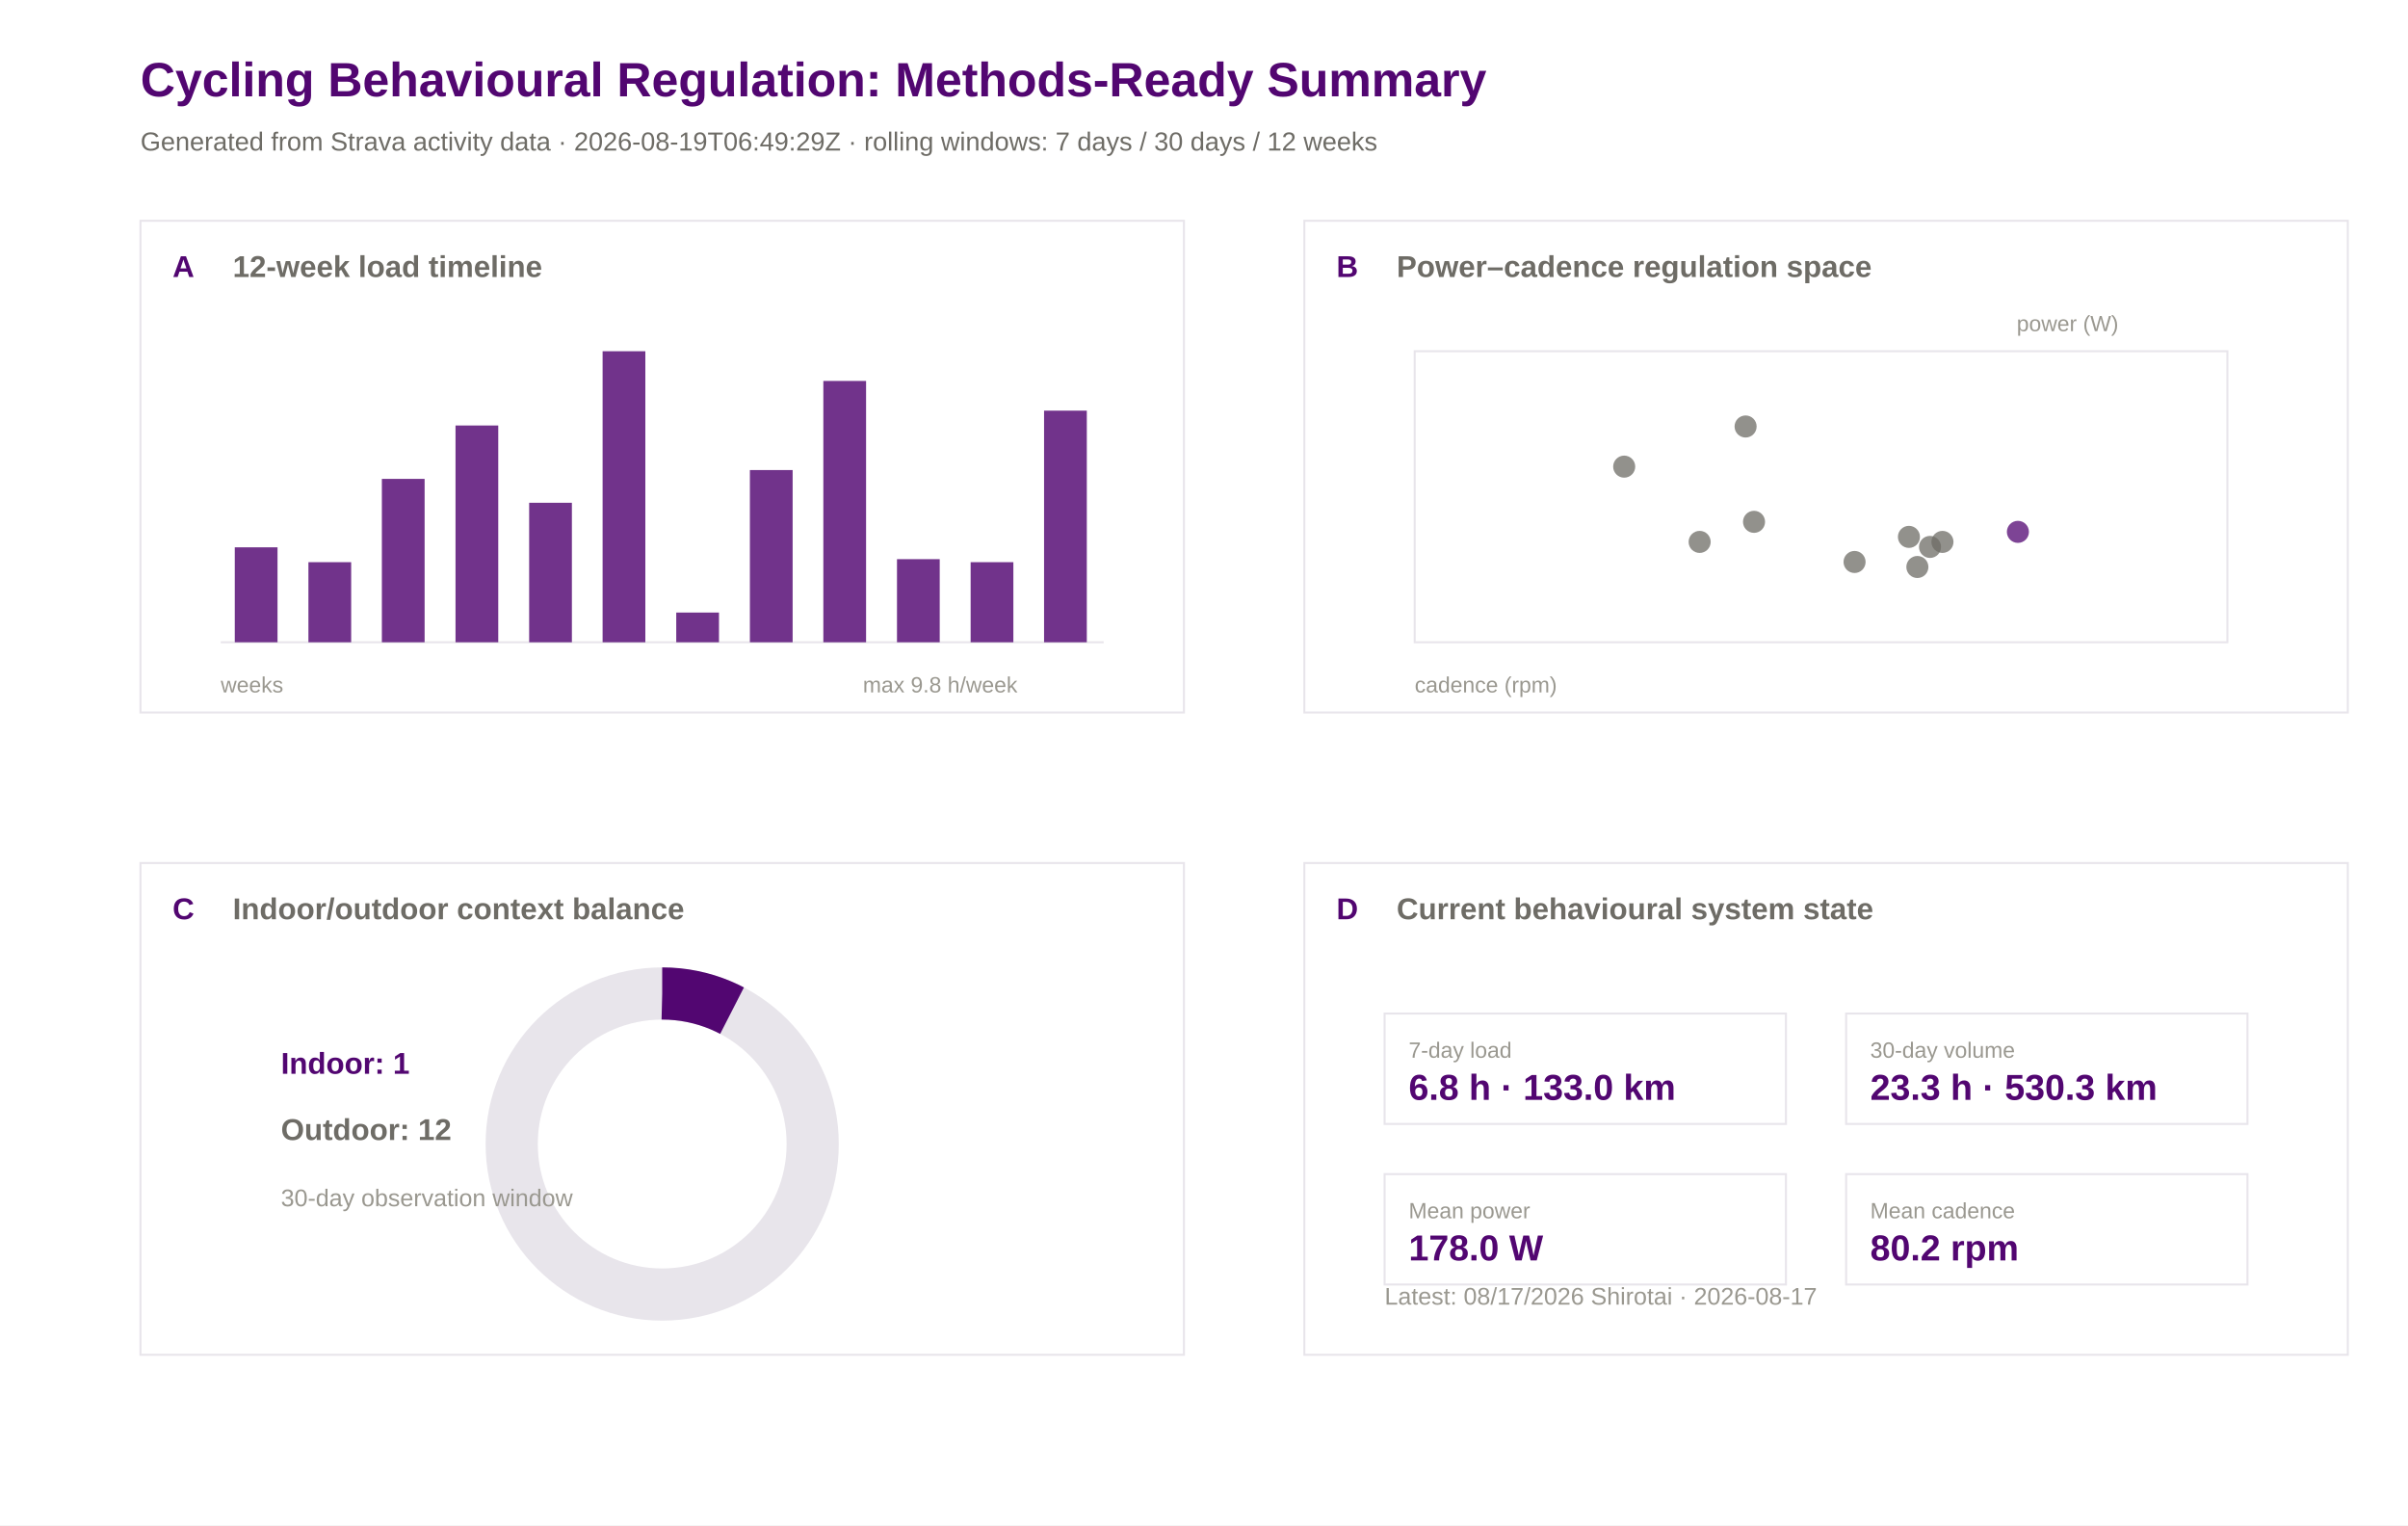
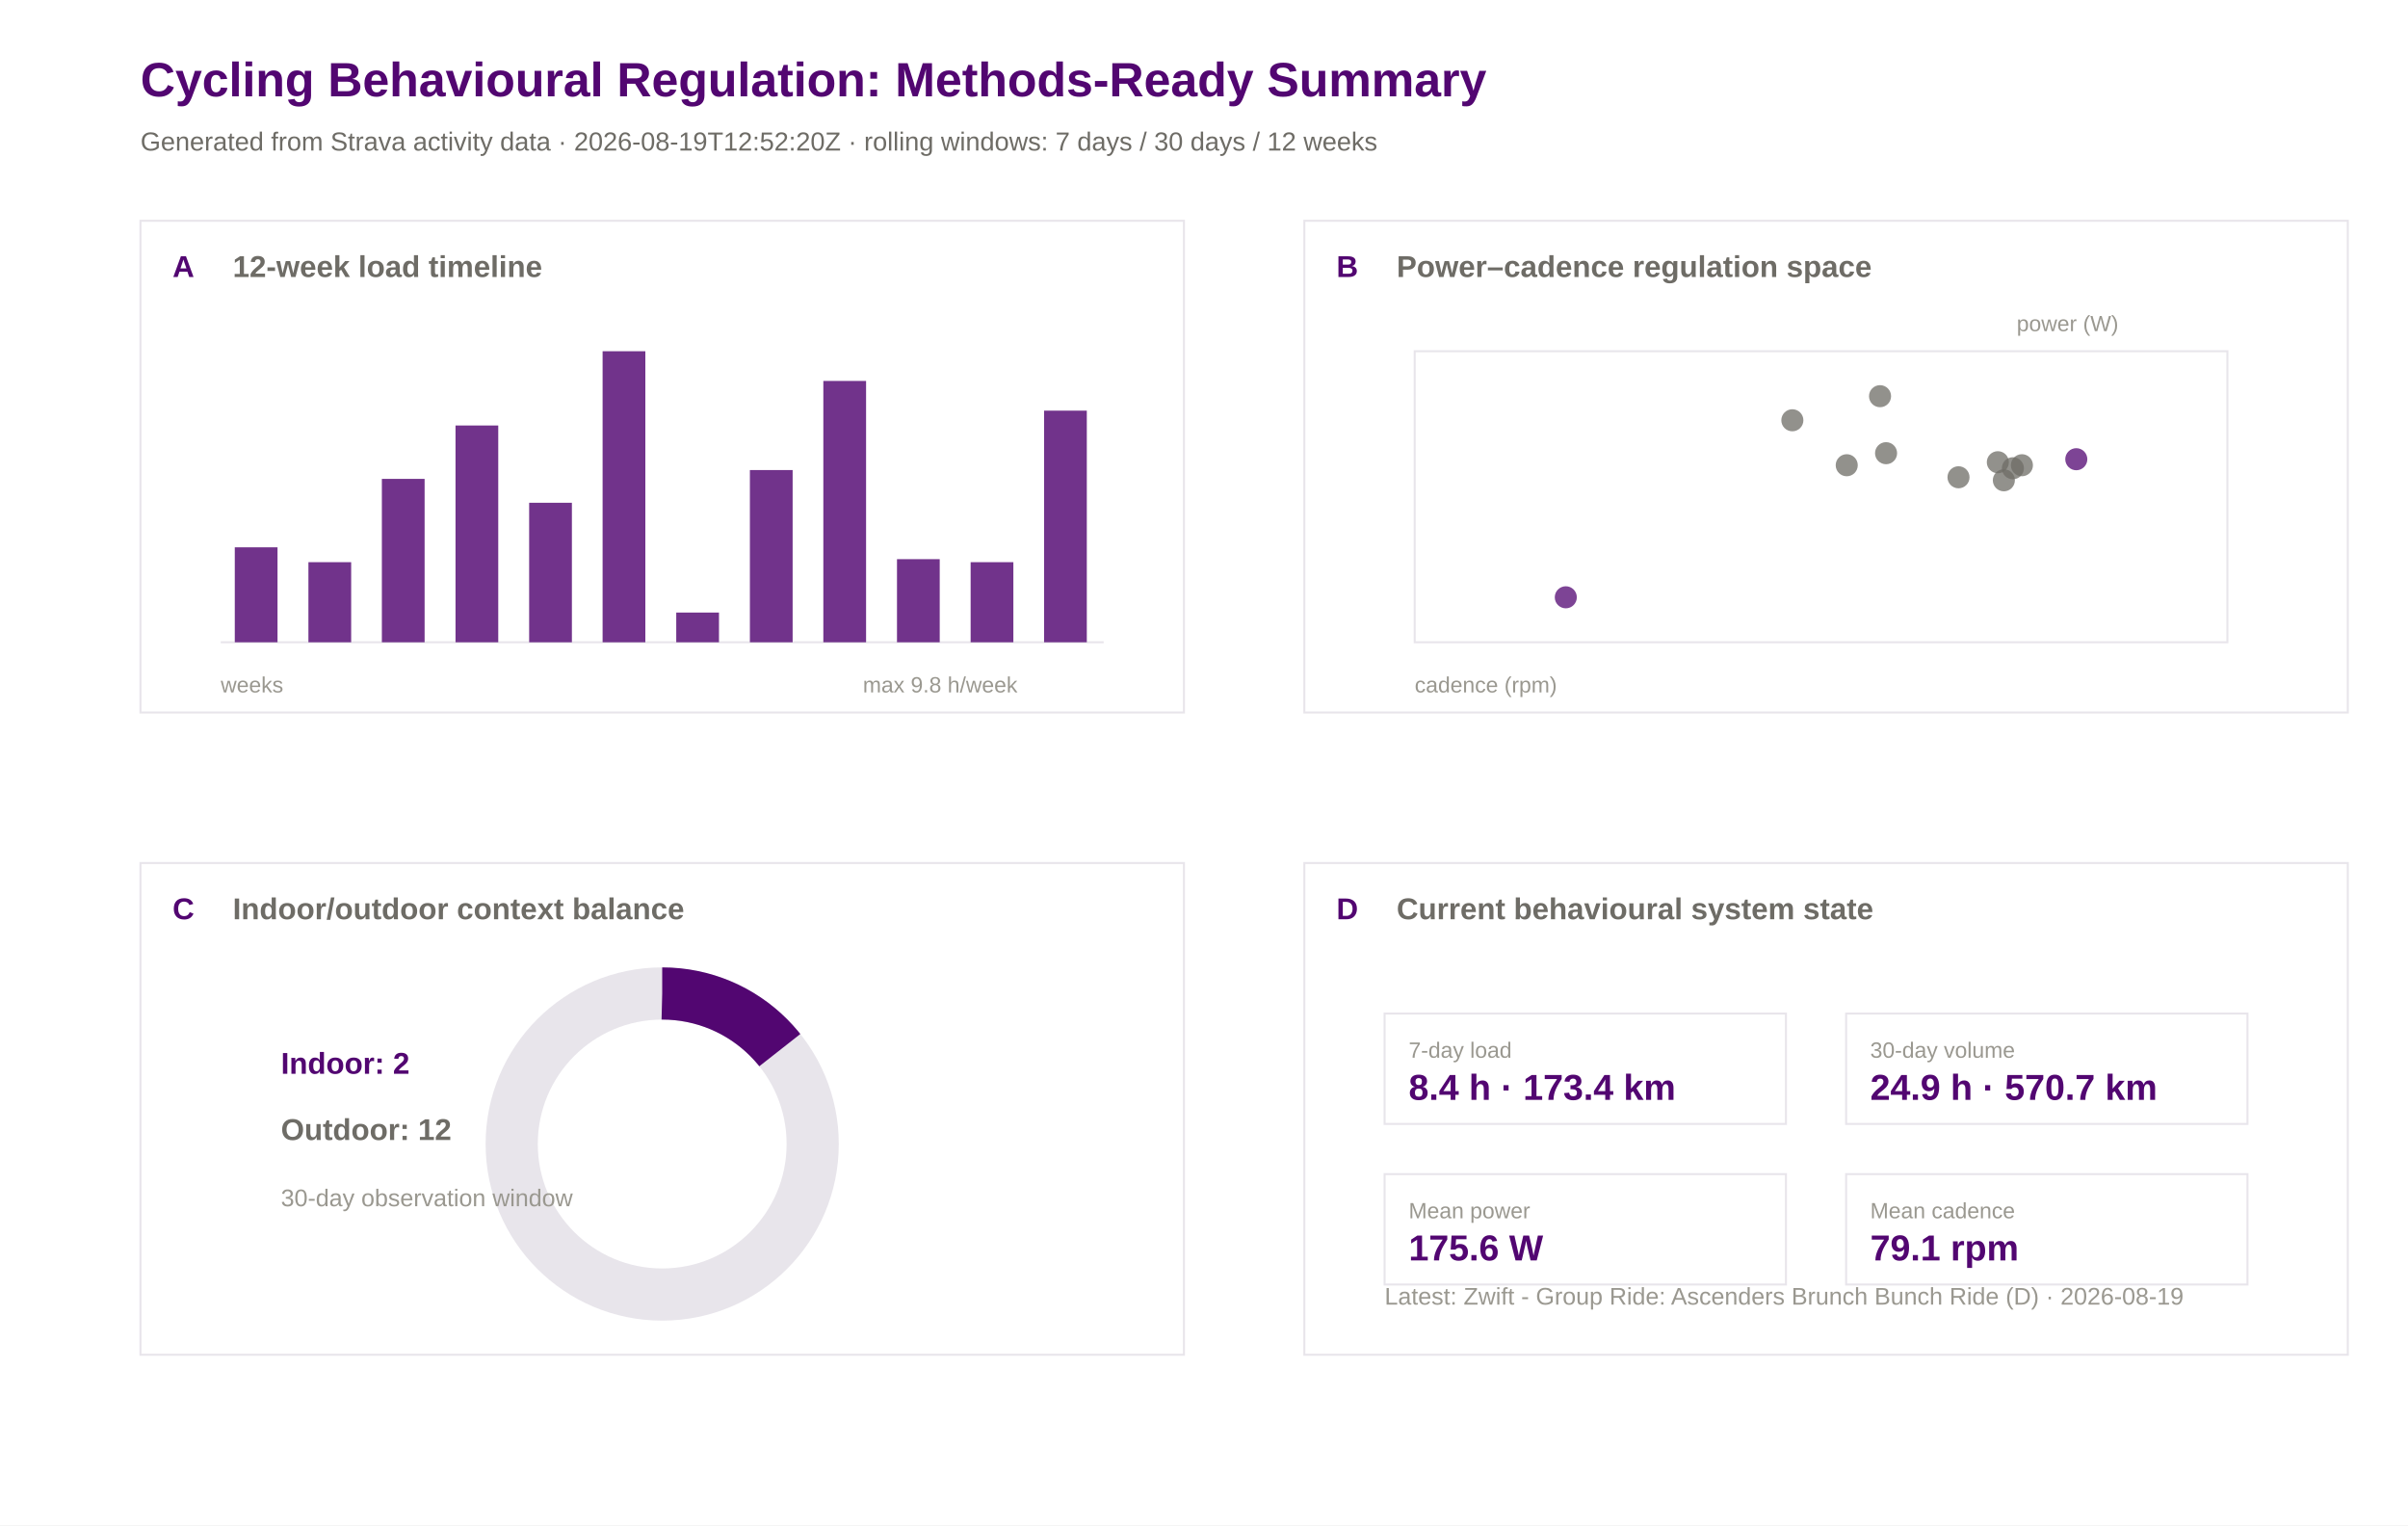
<svg xmlns="http://www.w3.org/2000/svg" width="1200" height="760" viewBox="0 0 1200 760">
  <rect width="100%" height="100%" fill="#ffffff" />
  <text x="70.0" y="48.0" font-family="Arial" font-size="24" font-weight="600" fill="#520671">Cycling Behavioural Regulation: Methods-Ready Summary</text>
-   <text x="70.0" y="75.0" font-family="Arial" font-size="13" font-weight="400" fill="#6e6c66">Generated from Strava activity data · 2026-08-19T06:49:29Z · rolling windows: 7 days / 30 days / 12 weeks</text>
+   <text x="70.0" y="75.0" font-family="Arial" font-size="13" font-weight="400" fill="#6e6c66">Generated from Strava activity data · 2026-08-19T12:52:20Z · rolling windows: 7 days / 30 days / 12 weeks</text>
  <rect x="70" y="110" width="520" height="245" fill="#ffffff" stroke="#e8e5eb" stroke-width="1" />
  <text x="86.0" y="138.0" font-family="Arial" font-size="15" font-weight="600" fill="#520671">A</text>
  <text x="116.0" y="138.0" font-family="Arial" font-size="15" font-weight="600" fill="#6e6c66">12-week load timeline</text>
  <rect x="650" y="110" width="520" height="245" fill="#ffffff" stroke="#e8e5eb" stroke-width="1" />
  <text x="666.0" y="138.0" font-family="Arial" font-size="15" font-weight="600" fill="#520671">B</text>
  <text x="696.0" y="138.0" font-family="Arial" font-size="15" font-weight="600" fill="#6e6c66">Power–cadence regulation space</text>
  <rect x="70" y="430" width="520" height="245" fill="#ffffff" stroke="#e8e5eb" stroke-width="1" />
  <text x="86.0" y="458.0" font-family="Arial" font-size="15" font-weight="600" fill="#520671">C</text>
  <text x="116.0" y="458.0" font-family="Arial" font-size="15" font-weight="600" fill="#6e6c66">Indoor/outdoor context balance</text>
  <rect x="650" y="430" width="520" height="245" fill="#ffffff" stroke="#e8e5eb" stroke-width="1" />
  <text x="666.0" y="458.0" font-family="Arial" font-size="15" font-weight="600" fill="#520671">D</text>
  <text x="696.0" y="458.0" font-family="Arial" font-size="15" font-weight="600" fill="#6e6c66">Current behavioural system state</text>
  <line x1="110" y1="320" x2="550" y2="320" stroke="#e8e5eb" />
  <rect x="117.0" y="272.7" width="21.3" height="47.3" fill="#520671" opacity="0.82" />
  <rect x="153.7" y="280.1" width="21.3" height="39.9" fill="#520671" opacity="0.82" />
  <rect x="190.3" y="238.6" width="21.3" height="81.4" fill="#520671" opacity="0.82" />
  <rect x="227.0" y="212.0" width="21.3" height="108.0" fill="#520671" opacity="0.82" />
  <rect x="263.7" y="250.5" width="21.3" height="69.5" fill="#520671" opacity="0.82" />
  <rect x="300.3" y="175.0" width="21.3" height="145.0" fill="#520671" opacity="0.82" />
  <rect x="337.0" y="305.2" width="21.3" height="14.8" fill="#520671" opacity="0.82" />
  <rect x="373.7" y="234.2" width="21.3" height="85.8" fill="#520671" opacity="0.82" />
  <rect x="410.3" y="189.8" width="21.3" height="130.2" fill="#520671" opacity="0.82" />
  <rect x="447.0" y="278.6" width="21.3" height="41.4" fill="#520671" opacity="0.82" />
  <rect x="483.7" y="280.1" width="21.3" height="39.9" fill="#520671" opacity="0.82" />
  <rect x="520.3" y="204.6" width="21.3" height="115.4" fill="#520671" opacity="0.82" />
  <text x="110.0" y="345.0" font-family="Arial" font-size="11" font-weight="400" fill="#9a9890">weeks</text>
  <text x="430.0" y="345.0" font-family="Arial" font-size="11" font-weight="400" fill="#9a9890">max 9.8 h/week</text>
  <rect x="705" y="175" width="405" height="145" fill="#ffffff" stroke="#e8e5eb" />
-   <circle cx="968.0" cy="270.0" r="5.5" fill="#6e6c66" opacity="0.75" />
-   <circle cx="951.3" cy="267.5" r="5.5" fill="#6e6c66" opacity="0.75" />
-   <circle cx="955.5" cy="282.5" r="5.5" fill="#6e6c66" opacity="0.75" />
-   <circle cx="961.8" cy="272.5" r="5.5" fill="#6e6c66" opacity="0.75" />
-   <circle cx="924.2" cy="280.0" r="5.5" fill="#6e6c66" opacity="0.75" />
-   <circle cx="874.1" cy="260.0" r="5.5" fill="#6e6c66" opacity="0.75" />
-   <circle cx="869.9" cy="212.5" r="5.5" fill="#6e6c66" opacity="0.75" />
-   <circle cx="1005.6" cy="265.0" r="5.5" fill="#520671" opacity="0.75" />
-   <circle cx="847.0" cy="270.0" r="5.5" fill="#6e6c66" opacity="0.75" />
-   <circle cx="809.4" cy="232.5" r="5.5" fill="#6e6c66" opacity="0.75" />
+   <circle cx="1007.6" cy="231.8" r="5.5" fill="#6e6c66" opacity="0.75" />
+   <circle cx="995.6" cy="230.3" r="5.5" fill="#6e6c66" opacity="0.75" />
+   <circle cx="998.6" cy="239.3" r="5.5" fill="#6e6c66" opacity="0.75" />
+   <circle cx="1003.1" cy="233.3" r="5.5" fill="#6e6c66" opacity="0.75" />
+   <circle cx="976.0" cy="237.8" r="5.5" fill="#6e6c66" opacity="0.75" />
+   <circle cx="939.9" cy="225.8" r="5.5" fill="#6e6c66" opacity="0.75" />
+   <circle cx="936.9" cy="197.4" r="5.5" fill="#6e6c66" opacity="0.75" />
+   <circle cx="1034.7" cy="228.8" r="5.5" fill="#520671" opacity="0.75" />
+   <circle cx="920.3" cy="231.8" r="5.5" fill="#6e6c66" opacity="0.75" />
+   <circle cx="893.2" cy="209.4" r="5.5" fill="#6e6c66" opacity="0.75" />
+   <circle cx="780.3" cy="297.6" r="5.5" fill="#520671" opacity="0.75" />
  <text x="705.0" y="345.0" font-family="Arial" font-size="11" font-weight="400" fill="#9a9890">cadence (rpm)</text>
  <text x="1005.0" y="165.0" font-family="Arial" font-size="11" font-weight="400" fill="#9a9890">power (W)</text>
  <circle cx="330" cy="570" r="75" fill="none" stroke="#e8e5eb" stroke-width="26" />
-   <circle cx="330" cy="570" r="75" fill="none" stroke="#520671" stroke-width="26" stroke-dasharray="36.2 471.2" transform="rotate(-90 330 570)" />
-   <text x="140.0" y="535.0" font-family="Arial" font-size="15" font-weight="600" fill="#520671">Indoor: 1</text>
+   <circle cx="330" cy="570" r="75" fill="none" stroke="#520671" stroke-width="26" stroke-dasharray="67.3 471.2" transform="rotate(-90 330 570)" />
+   <text x="140.0" y="535.0" font-family="Arial" font-size="15" font-weight="600" fill="#520671">Indoor: 2</text>
  <text x="140.0" y="568.0" font-family="Arial" font-size="15" font-weight="600" fill="#6e6c66">Outdoor: 12</text>
  <text x="140.0" y="601.0" font-family="Arial" font-size="12" font-weight="400" fill="#9a9890">30-day observation window</text>
  <rect x="690" y="505" width="200" height="55" fill="#ffffff" stroke="#e8e5eb" />
  <text x="702.0" y="527.0" font-family="Arial" font-size="11" font-weight="500" fill="#9a9890">7-day load</text>
-   <text x="702.0" y="548.0" font-family="Arial" font-size="18" font-weight="600" fill="#520671">6.8 h · 133.0 km</text>
+   <text x="702.0" y="548.0" font-family="Arial" font-size="18" font-weight="600" fill="#520671">8.4 h · 173.4 km</text>
  <rect x="920" y="505" width="200" height="55" fill="#ffffff" stroke="#e8e5eb" />
  <text x="932.0" y="527.0" font-family="Arial" font-size="11" font-weight="500" fill="#9a9890">30-day volume</text>
-   <text x="932.0" y="548.0" font-family="Arial" font-size="18" font-weight="600" fill="#520671">23.3 h · 530.3 km</text>
+   <text x="932.0" y="548.0" font-family="Arial" font-size="18" font-weight="600" fill="#520671">24.9 h · 570.7 km</text>
  <rect x="690" y="585" width="200" height="55" fill="#ffffff" stroke="#e8e5eb" />
  <text x="702.0" y="607.0" font-family="Arial" font-size="11" font-weight="500" fill="#9a9890">Mean power</text>
-   <text x="702.0" y="628.0" font-family="Arial" font-size="18" font-weight="600" fill="#520671">178.0 W</text>
+   <text x="702.0" y="628.0" font-family="Arial" font-size="18" font-weight="600" fill="#520671">175.6 W</text>
  <rect x="920" y="585" width="200" height="55" fill="#ffffff" stroke="#e8e5eb" />
  <text x="932.0" y="607.0" font-family="Arial" font-size="11" font-weight="500" fill="#9a9890">Mean cadence</text>
-   <text x="932.0" y="628.0" font-family="Arial" font-size="18" font-weight="600" fill="#520671">80.2 rpm</text>
-   <text x="690.0" y="650.0" font-family="Arial" font-size="12" font-weight="400" fill="#9a9890">Latest: 08/17/2026 Shirotai · 2026-08-17</text>
+   <text x="932.0" y="628.0" font-family="Arial" font-size="18" font-weight="600" fill="#520671">79.1 rpm</text>
+   <text x="690.0" y="650.0" font-family="Arial" font-size="12" font-weight="400" fill="#9a9890">Latest: Zwift - Group Ride: Ascenders Brunch Bunch Ride (D) · 2026-08-19</text>
</svg>
